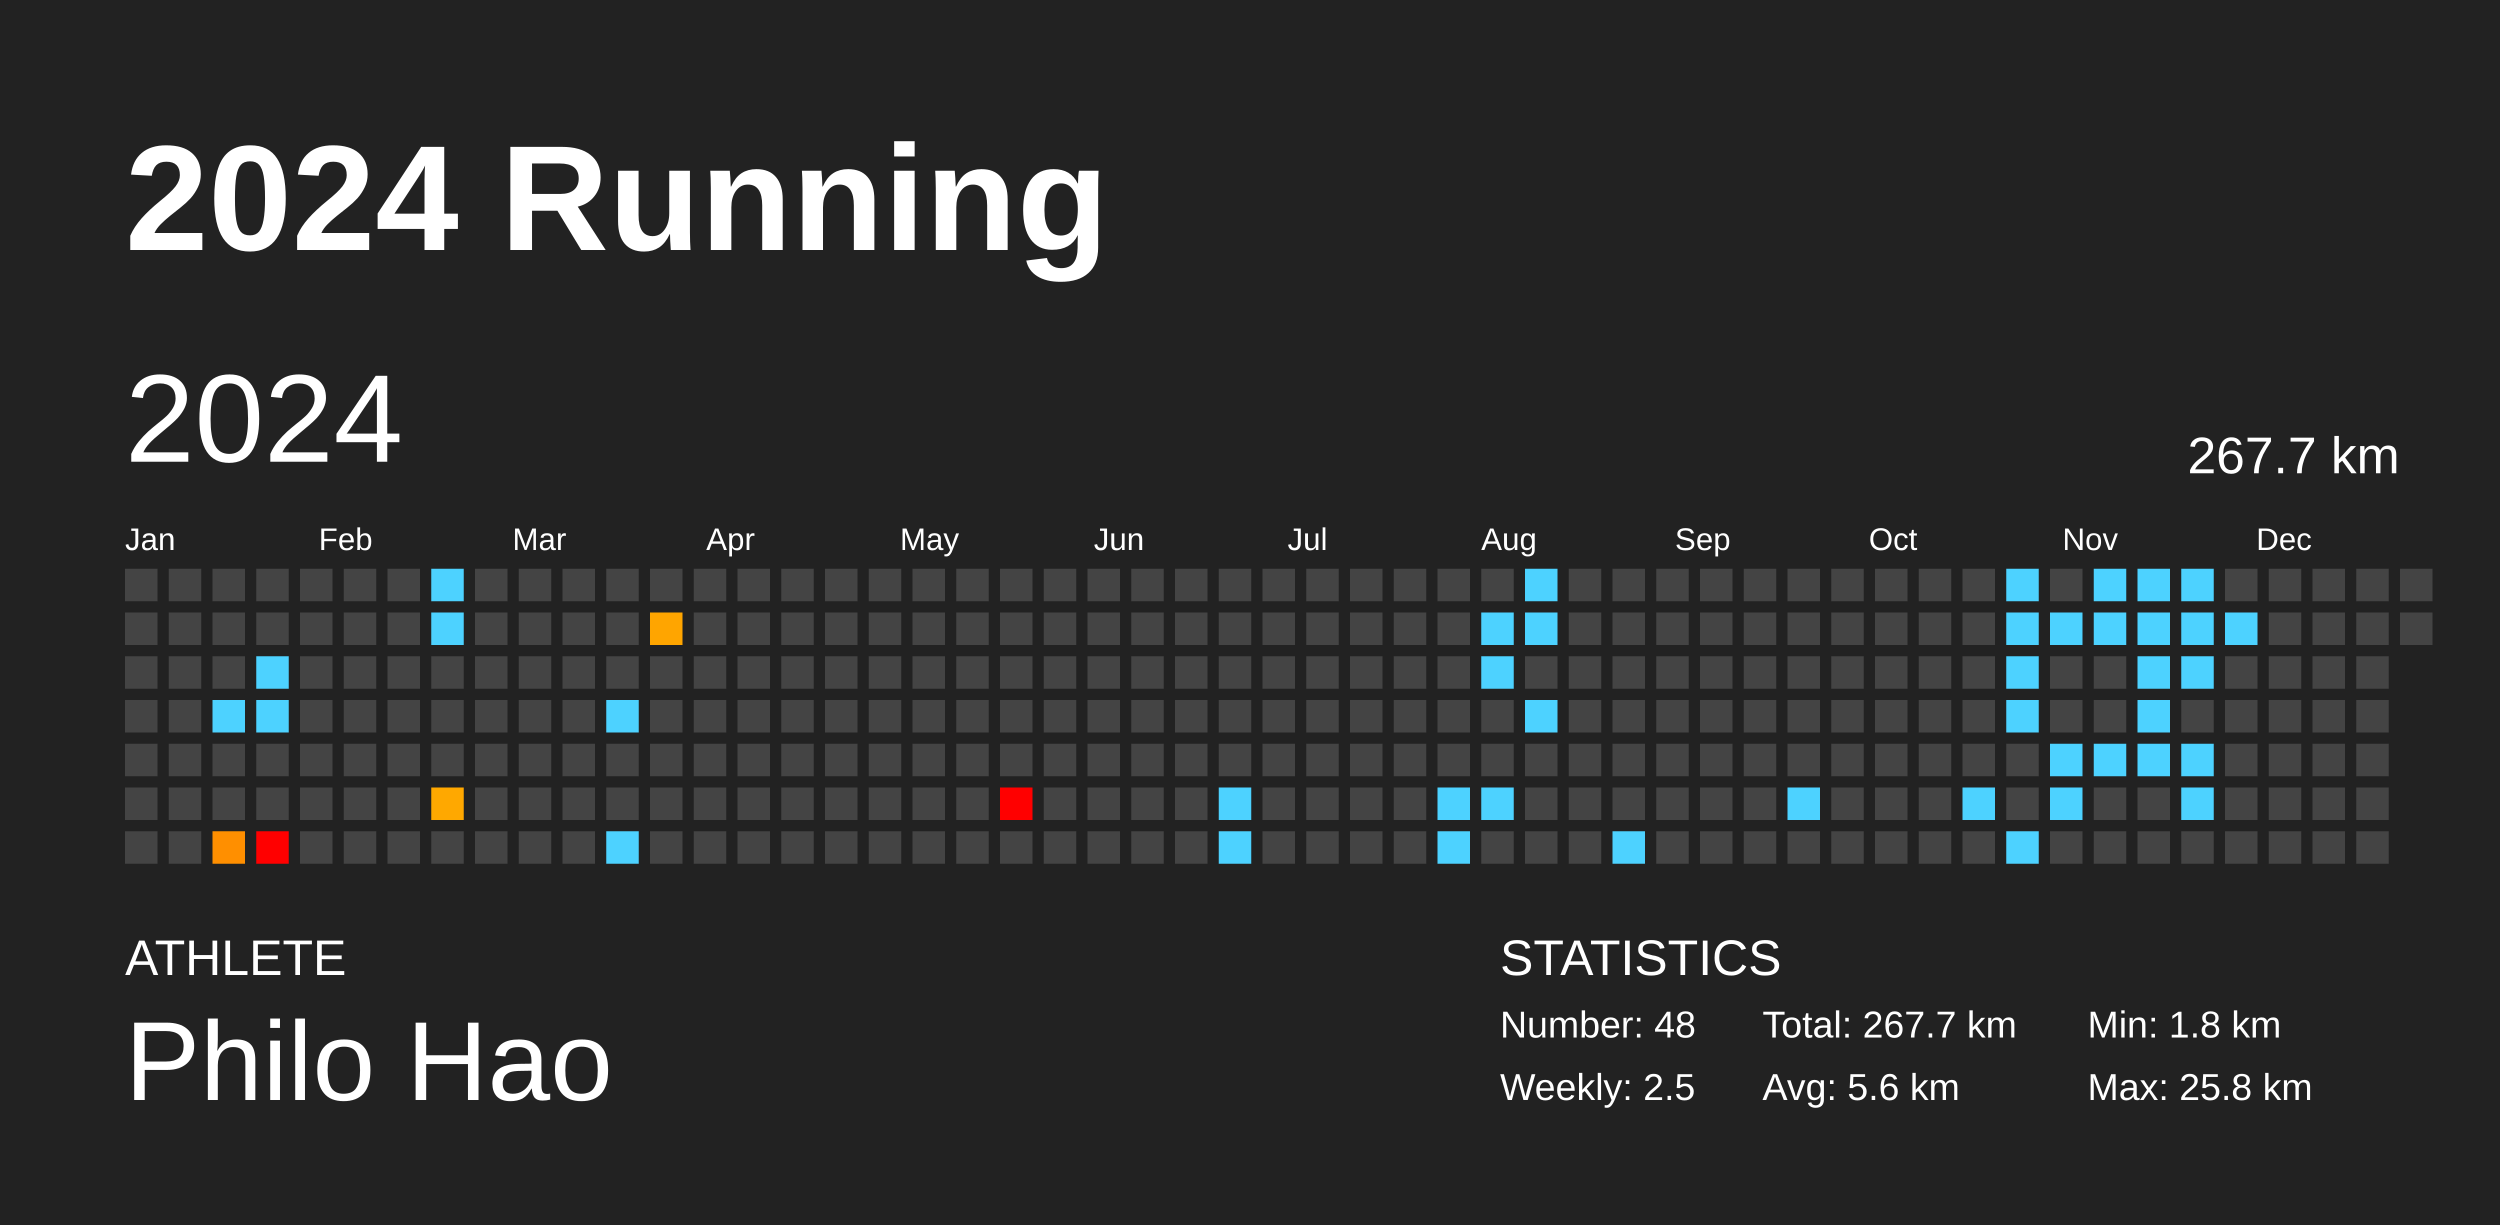
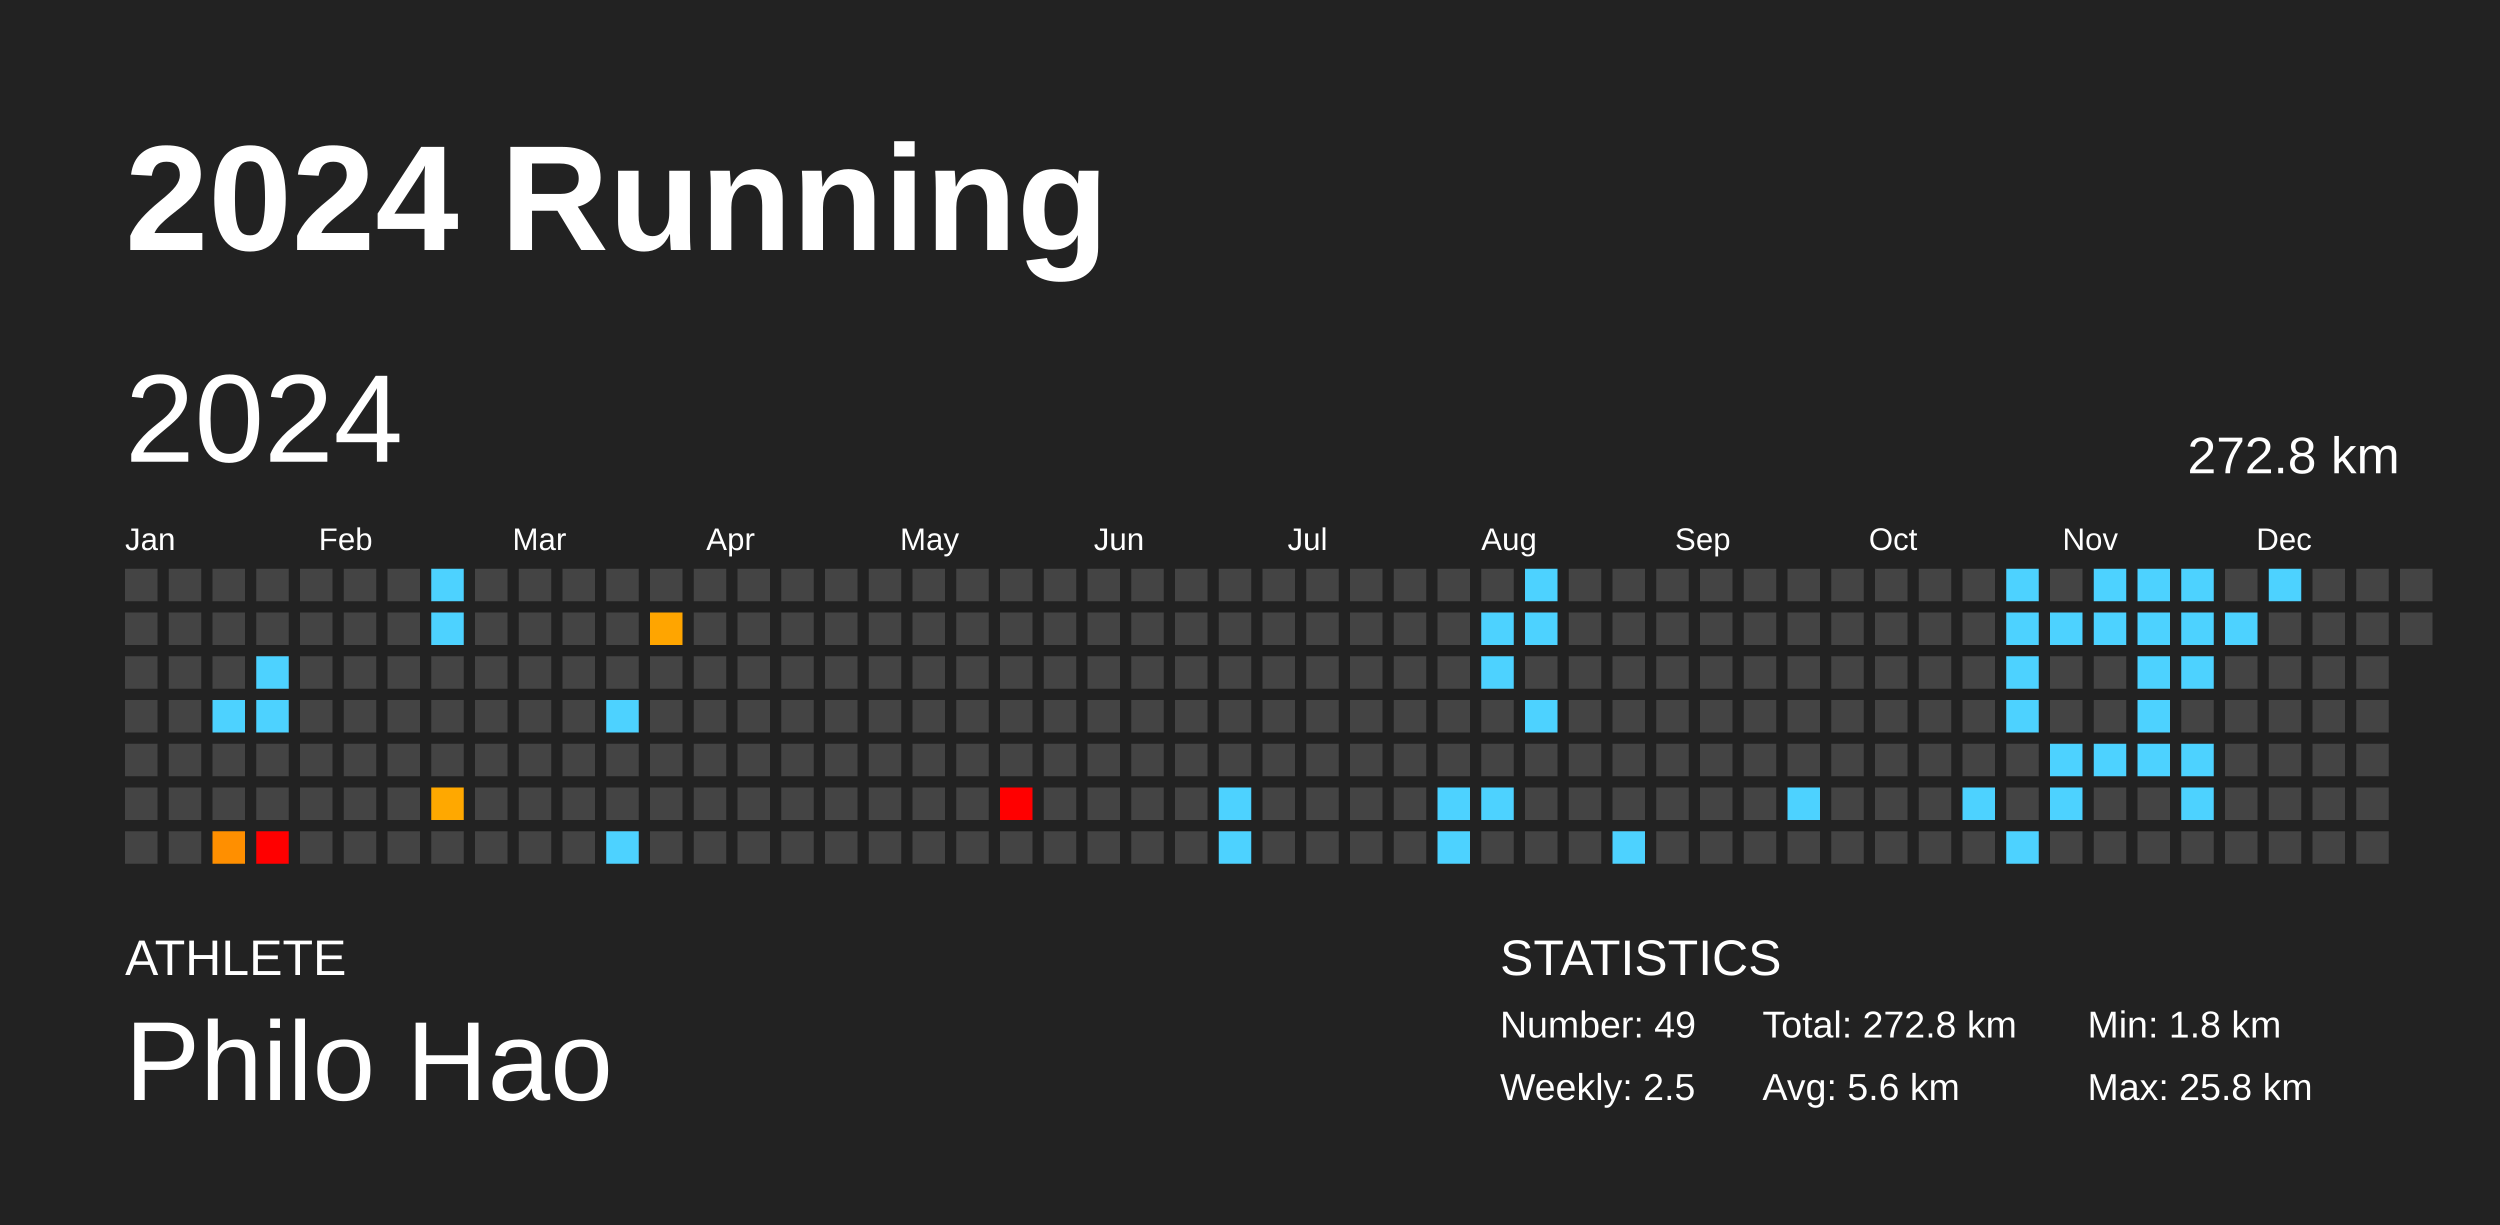
<svg xmlns="http://www.w3.org/2000/svg" baseProfile="full" height="98mm" version="1.1" viewBox="0,0,200,98" width="200mm">
  <defs />
  <rect fill="#222222" height="98" width="200" x="0" y="0" />
  <text fill="#FFFFFF" style="font-size:12px; font-family:Arial; font-weight:bold;" x="10" y="20">2024 Running</text>
  <text fill="#FFFFFF" style="font-size:4px; font-family:Arial" x="10" y="78">ATHLETE</text>
  <text fill="#FFFFFF" style="font-size:9px; font-family:Arial" x="10" y="88">Philo Hao</text>
  <text fill="#FFFFFF" style="font-size:4px; font-family:Arial" x="120" y="78">STATISTICS</text>
-   <text fill="#FFFFFF" style="font-size:3px; font-family:Arial" x="120" y="83">Number: 48</text>
+   <text fill="#FFFFFF" style="font-size:3px; font-family:Arial" x="120" y="83">Number: 49</text>
  <text fill="#FFFFFF" style="font-size:3px; font-family:Arial" x="120" y="88">Weekly: 2.5</text>
-   <text fill="#FFFFFF" style="font-size:3px; font-family:Arial" x="141" y="83">Total: 267.7 km</text>
+   <text fill="#FFFFFF" style="font-size:3px; font-family:Arial" x="141" y="83">Total: 272.8 km</text>
  <text fill="#FFFFFF" style="font-size:3px; font-family:Arial" x="141" y="88">Avg: 5.6 km</text>
  <text fill="#FFFFFF" style="font-size:3px; font-family:Arial" x="167" y="83">Min: 1.8 km</text>
  <text fill="#FFFFFF" style="font-size:3px; font-family:Arial" x="167" y="88">Max: 25.8 km</text>
  <text dominant-baseline="hanging" fill="#FFFFFF" style="font-size:10.0px; font-family:Arial;" x="10" y="30">2024</text>
-   <text dominant-baseline="hanging" fill="#FFFFFF" style="font-size:4.125px; font-family:Arial;" x="175" y="35">267.7 km</text>
+   <text dominant-baseline="hanging" fill="#FFFFFF" style="font-size:4.125px; font-family:Arial;" x="175" y="35">272.8 km</text>
  <text fill="#FFFFFF" style="font-size:2.5px; font-family:Arial" x="10.0" y="44">Jan</text>
  <text fill="#FFFFFF" style="font-size:2.5px; font-family:Arial" x="25.5" y="44">Feb</text>
  <text fill="#FFFFFF" style="font-size:2.5px; font-family:Arial" x="41.0" y="44">Mar</text>
  <text fill="#FFFFFF" style="font-size:2.5px; font-family:Arial" x="56.5" y="44">Apr</text>
  <text fill="#FFFFFF" style="font-size:2.5px; font-family:Arial" x="72.0" y="44">May</text>
  <text fill="#FFFFFF" style="font-size:2.5px; font-family:Arial" x="87.5" y="44">Jun</text>
  <text fill="#FFFFFF" style="font-size:2.5px; font-family:Arial" x="103.0" y="44">Jul</text>
  <text fill="#FFFFFF" style="font-size:2.5px; font-family:Arial" x="118.5" y="44">Aug</text>
  <text fill="#FFFFFF" style="font-size:2.5px; font-family:Arial" x="134.0" y="44">Sep</text>
  <text fill="#FFFFFF" style="font-size:2.5px; font-family:Arial" x="149.5" y="44">Oct</text>
  <text fill="#FFFFFF" style="font-size:2.5px; font-family:Arial" x="165.0" y="44">Nov</text>
  <text fill="#FFFFFF" style="font-size:2.5px; font-family:Arial" x="180.5" y="44">Dec</text>
  <rect fill="#444444" height="2.6" width="2.6" x="10.0" y="45.5" />
  <rect fill="#444444" height="2.6" width="2.6" x="10.0" y="49.0" />
  <rect fill="#444444" height="2.6" width="2.6" x="10.0" y="52.5" />
  <rect fill="#444444" height="2.6" width="2.6" x="10.0" y="56.0" />
  <rect fill="#444444" height="2.6" width="2.6" x="10.0" y="59.5" />
  <rect fill="#444444" height="2.6" width="2.6" x="10.0" y="63.0" />
  <rect fill="#444444" height="2.6" width="2.6" x="10.0" y="66.5" />
  <rect fill="#444444" height="2.6" width="2.6" x="13.5" y="45.5" />
  <rect fill="#444444" height="2.6" width="2.6" x="13.5" y="49.0" />
  <rect fill="#444444" height="2.6" width="2.6" x="13.5" y="52.5" />
  <rect fill="#444444" height="2.6" width="2.6" x="13.5" y="56.0" />
  <rect fill="#444444" height="2.6" width="2.6" x="13.5" y="59.5" />
  <rect fill="#444444" height="2.6" width="2.6" x="13.5" y="63.0" />
  <rect fill="#444444" height="2.6" width="2.6" x="13.5" y="66.5" />
  <rect fill="#444444" height="2.6" width="2.6" x="17.0" y="45.5" />
  <rect fill="#444444" height="2.6" width="2.6" x="17.0" y="49.0" />
  <rect fill="#444444" height="2.6" width="2.6" x="17.0" y="52.5" />
  <rect fill="#4dd2ff" height="2.6" width="2.6" x="17.0" y="56.0" />
  <rect fill="#444444" height="2.6" width="2.6" x="17.0" y="59.5" />
  <rect fill="#444444" height="2.6" width="2.6" x="17.0" y="63.0" />
  <rect fill="#ff8f00" height="2.6" width="2.6" x="17.0" y="66.5" />
  <rect fill="#444444" height="2.6" width="2.6" x="20.5" y="45.5" />
  <rect fill="#444444" height="2.6" width="2.6" x="20.5" y="49.0" />
  <rect fill="#4dd2ff" height="2.6" width="2.6" x="20.5" y="52.5" />
  <rect fill="#4dd2ff" height="2.6" width="2.6" x="20.5" y="56.0" />
  <rect fill="#444444" height="2.6" width="2.6" x="20.5" y="59.5" />
  <rect fill="#444444" height="2.6" width="2.6" x="20.5" y="63.0" />
  <rect fill="red" height="2.6" width="2.6" x="20.5" y="66.5" />
  <rect fill="#444444" height="2.6" width="2.6" x="24.0" y="45.5" />
  <rect fill="#444444" height="2.6" width="2.6" x="24.0" y="49.0" />
  <rect fill="#444444" height="2.6" width="2.6" x="24.0" y="52.5" />
  <rect fill="#444444" height="2.6" width="2.6" x="24.0" y="56.0" />
  <rect fill="#444444" height="2.6" width="2.6" x="24.0" y="59.5" />
  <rect fill="#444444" height="2.6" width="2.6" x="24.0" y="63.0" />
  <rect fill="#444444" height="2.6" width="2.6" x="24.0" y="66.5" />
  <rect fill="#444444" height="2.6" width="2.6" x="27.5" y="45.5" />
  <rect fill="#444444" height="2.6" width="2.6" x="27.5" y="49.0" />
  <rect fill="#444444" height="2.6" width="2.6" x="27.5" y="52.5" />
  <rect fill="#444444" height="2.6" width="2.6" x="27.5" y="56.0" />
  <rect fill="#444444" height="2.6" width="2.6" x="27.5" y="59.5" />
  <rect fill="#444444" height="2.6" width="2.6" x="27.5" y="63.0" />
  <rect fill="#444444" height="2.6" width="2.6" x="27.5" y="66.5" />
  <rect fill="#444444" height="2.6" width="2.6" x="31.0" y="45.5" />
  <rect fill="#444444" height="2.6" width="2.6" x="31.0" y="49.0" />
  <rect fill="#444444" height="2.6" width="2.6" x="31.0" y="52.5" />
  <rect fill="#444444" height="2.6" width="2.6" x="31.0" y="56.0" />
  <rect fill="#444444" height="2.6" width="2.6" x="31.0" y="59.5" />
  <rect fill="#444444" height="2.6" width="2.6" x="31.0" y="63.0" />
  <rect fill="#444444" height="2.6" width="2.6" x="31.0" y="66.5" />
  <rect fill="#4dd2ff" height="2.6" width="2.6" x="34.5" y="45.5" />
  <rect fill="#4dd2ff" height="2.6" width="2.6" x="34.5" y="49.0" />
  <rect fill="#444444" height="2.6" width="2.6" x="34.5" y="52.5" />
  <rect fill="#444444" height="2.6" width="2.6" x="34.5" y="56.0" />
  <rect fill="#444444" height="2.6" width="2.6" x="34.5" y="59.5" />
  <rect fill="#ffa800" height="2.6" width="2.6" x="34.5" y="63.0" />
  <rect fill="#444444" height="2.6" width="2.6" x="34.5" y="66.5" />
  <rect fill="#444444" height="2.6" width="2.6" x="38.0" y="45.5" />
  <rect fill="#444444" height="2.6" width="2.6" x="38.0" y="49.0" />
  <rect fill="#444444" height="2.6" width="2.6" x="38.0" y="52.5" />
  <rect fill="#444444" height="2.6" width="2.6" x="38.0" y="56.0" />
  <rect fill="#444444" height="2.6" width="2.6" x="38.0" y="59.5" />
  <rect fill="#444444" height="2.6" width="2.6" x="38.0" y="63.0" />
  <rect fill="#444444" height="2.6" width="2.6" x="38.0" y="66.5" />
  <rect fill="#444444" height="2.6" width="2.6" x="41.5" y="45.5" />
  <rect fill="#444444" height="2.6" width="2.6" x="41.5" y="49.0" />
  <rect fill="#444444" height="2.6" width="2.6" x="41.5" y="52.5" />
  <rect fill="#444444" height="2.6" width="2.6" x="41.5" y="56.0" />
  <rect fill="#444444" height="2.6" width="2.6" x="41.5" y="59.5" />
  <rect fill="#444444" height="2.6" width="2.6" x="41.5" y="63.0" />
  <rect fill="#444444" height="2.6" width="2.6" x="41.5" y="66.5" />
  <rect fill="#444444" height="2.6" width="2.6" x="45.0" y="45.5" />
  <rect fill="#444444" height="2.6" width="2.6" x="45.0" y="49.0" />
  <rect fill="#444444" height="2.6" width="2.6" x="45.0" y="52.5" />
  <rect fill="#444444" height="2.6" width="2.6" x="45.0" y="56.0" />
  <rect fill="#444444" height="2.6" width="2.6" x="45.0" y="59.5" />
  <rect fill="#444444" height="2.6" width="2.6" x="45.0" y="63.0" />
  <rect fill="#444444" height="2.6" width="2.6" x="45.0" y="66.5" />
  <rect fill="#444444" height="2.6" width="2.6" x="48.5" y="45.5" />
  <rect fill="#444444" height="2.6" width="2.6" x="48.5" y="49.0" />
  <rect fill="#444444" height="2.6" width="2.6" x="48.5" y="52.5" />
  <rect fill="#4dd2ff" height="2.6" width="2.6" x="48.5" y="56.0" />
  <rect fill="#444444" height="2.6" width="2.6" x="48.5" y="59.5" />
  <rect fill="#444444" height="2.6" width="2.6" x="48.5" y="63.0" />
  <rect fill="#4dd2ff" height="2.6" width="2.6" x="48.5" y="66.5" />
  <rect fill="#444444" height="2.6" width="2.6" x="52.0" y="45.5" />
  <rect fill="#ffa500" height="2.6" width="2.6" x="52.0" y="49.0" />
  <rect fill="#444444" height="2.6" width="2.6" x="52.0" y="52.5" />
  <rect fill="#444444" height="2.6" width="2.6" x="52.0" y="56.0" />
  <rect fill="#444444" height="2.6" width="2.6" x="52.0" y="59.5" />
  <rect fill="#444444" height="2.6" width="2.6" x="52.0" y="63.0" />
  <rect fill="#444444" height="2.6" width="2.6" x="52.0" y="66.5" />
  <rect fill="#444444" height="2.6" width="2.6" x="55.5" y="45.5" />
  <rect fill="#444444" height="2.6" width="2.6" x="55.5" y="49.0" />
  <rect fill="#444444" height="2.6" width="2.6" x="55.5" y="52.5" />
  <rect fill="#444444" height="2.6" width="2.6" x="55.5" y="56.0" />
  <rect fill="#444444" height="2.6" width="2.6" x="55.5" y="59.5" />
  <rect fill="#444444" height="2.6" width="2.6" x="55.5" y="63.0" />
  <rect fill="#444444" height="2.6" width="2.6" x="55.5" y="66.5" />
  <rect fill="#444444" height="2.6" width="2.6" x="59.0" y="45.5" />
  <rect fill="#444444" height="2.6" width="2.6" x="59.0" y="49.0" />
  <rect fill="#444444" height="2.6" width="2.6" x="59.0" y="52.5" />
  <rect fill="#444444" height="2.6" width="2.6" x="59.0" y="56.0" />
  <rect fill="#444444" height="2.6" width="2.6" x="59.0" y="59.5" />
  <rect fill="#444444" height="2.6" width="2.6" x="59.0" y="63.0" />
  <rect fill="#444444" height="2.6" width="2.6" x="59.0" y="66.5" />
  <rect fill="#444444" height="2.6" width="2.6" x="62.5" y="45.5" />
  <rect fill="#444444" height="2.6" width="2.6" x="62.5" y="49.0" />
  <rect fill="#444444" height="2.6" width="2.6" x="62.5" y="52.5" />
  <rect fill="#444444" height="2.6" width="2.6" x="62.5" y="56.0" />
  <rect fill="#444444" height="2.6" width="2.6" x="62.5" y="59.5" />
  <rect fill="#444444" height="2.6" width="2.6" x="62.5" y="63.0" />
  <rect fill="#444444" height="2.6" width="2.6" x="62.5" y="66.5" />
  <rect fill="#444444" height="2.6" width="2.6" x="66.0" y="45.5" />
  <rect fill="#444444" height="2.6" width="2.6" x="66.0" y="49.0" />
  <rect fill="#444444" height="2.6" width="2.6" x="66.0" y="52.5" />
  <rect fill="#444444" height="2.6" width="2.6" x="66.0" y="56.0" />
  <rect fill="#444444" height="2.6" width="2.6" x="66.0" y="59.5" />
  <rect fill="#444444" height="2.6" width="2.6" x="66.0" y="63.0" />
  <rect fill="#444444" height="2.6" width="2.6" x="66.0" y="66.5" />
  <rect fill="#444444" height="2.6" width="2.6" x="69.5" y="45.5" />
  <rect fill="#444444" height="2.6" width="2.6" x="69.5" y="49.0" />
  <rect fill="#444444" height="2.6" width="2.6" x="69.5" y="52.5" />
  <rect fill="#444444" height="2.6" width="2.6" x="69.5" y="56.0" />
  <rect fill="#444444" height="2.6" width="2.6" x="69.5" y="59.5" />
  <rect fill="#444444" height="2.6" width="2.6" x="69.5" y="63.0" />
  <rect fill="#444444" height="2.6" width="2.6" x="69.5" y="66.5" />
  <rect fill="#444444" height="2.6" width="2.6" x="73.0" y="45.5" />
  <rect fill="#444444" height="2.6" width="2.6" x="73.0" y="49.0" />
  <rect fill="#444444" height="2.6" width="2.6" x="73.0" y="52.5" />
  <rect fill="#444444" height="2.6" width="2.6" x="73.0" y="56.0" />
  <rect fill="#444444" height="2.6" width="2.6" x="73.0" y="59.5" />
  <rect fill="#444444" height="2.6" width="2.6" x="73.0" y="63.0" />
  <rect fill="#444444" height="2.6" width="2.6" x="73.0" y="66.5" />
  <rect fill="#444444" height="2.6" width="2.6" x="76.5" y="45.5" />
  <rect fill="#444444" height="2.6" width="2.6" x="76.5" y="49.0" />
  <rect fill="#444444" height="2.6" width="2.6" x="76.5" y="52.5" />
  <rect fill="#444444" height="2.6" width="2.6" x="76.5" y="56.0" />
  <rect fill="#444444" height="2.6" width="2.6" x="76.5" y="59.5" />
  <rect fill="#444444" height="2.6" width="2.6" x="76.5" y="63.0" />
  <rect fill="#444444" height="2.6" width="2.6" x="76.5" y="66.5" />
  <rect fill="#444444" height="2.6" width="2.6" x="80.0" y="45.5" />
  <rect fill="#444444" height="2.6" width="2.6" x="80.0" y="49.0" />
  <rect fill="#444444" height="2.6" width="2.6" x="80.0" y="52.5" />
  <rect fill="#444444" height="2.6" width="2.6" x="80.0" y="56.0" />
  <rect fill="#444444" height="2.6" width="2.6" x="80.0" y="59.5" />
  <rect fill="red" height="2.6" width="2.6" x="80.0" y="63.0" />
  <rect fill="#444444" height="2.6" width="2.6" x="80.0" y="66.5" />
  <rect fill="#444444" height="2.6" width="2.6" x="83.5" y="45.5" />
  <rect fill="#444444" height="2.6" width="2.6" x="83.5" y="49.0" />
  <rect fill="#444444" height="2.6" width="2.6" x="83.5" y="52.5" />
  <rect fill="#444444" height="2.6" width="2.6" x="83.5" y="56.0" />
  <rect fill="#444444" height="2.6" width="2.6" x="83.5" y="59.5" />
  <rect fill="#444444" height="2.6" width="2.6" x="83.5" y="63.0" />
  <rect fill="#444444" height="2.6" width="2.6" x="83.5" y="66.5" />
  <rect fill="#444444" height="2.6" width="2.6" x="87.0" y="45.5" />
  <rect fill="#444444" height="2.6" width="2.6" x="87.0" y="49.0" />
  <rect fill="#444444" height="2.6" width="2.6" x="87.0" y="52.5" />
  <rect fill="#444444" height="2.6" width="2.6" x="87.0" y="56.0" />
  <rect fill="#444444" height="2.6" width="2.6" x="87.0" y="59.5" />
  <rect fill="#444444" height="2.6" width="2.6" x="87.0" y="63.0" />
  <rect fill="#444444" height="2.6" width="2.6" x="87.0" y="66.5" />
  <rect fill="#444444" height="2.6" width="2.6" x="90.5" y="45.5" />
  <rect fill="#444444" height="2.6" width="2.6" x="90.5" y="49.0" />
  <rect fill="#444444" height="2.6" width="2.6" x="90.5" y="52.5" />
  <rect fill="#444444" height="2.6" width="2.6" x="90.5" y="56.0" />
  <rect fill="#444444" height="2.6" width="2.6" x="90.5" y="59.5" />
  <rect fill="#444444" height="2.6" width="2.6" x="90.5" y="63.0" />
  <rect fill="#444444" height="2.6" width="2.6" x="90.5" y="66.5" />
  <rect fill="#444444" height="2.6" width="2.6" x="94.0" y="45.5" />
  <rect fill="#444444" height="2.6" width="2.6" x="94.0" y="49.0" />
  <rect fill="#444444" height="2.6" width="2.6" x="94.0" y="52.5" />
  <rect fill="#444444" height="2.6" width="2.6" x="94.0" y="56.0" />
  <rect fill="#444444" height="2.6" width="2.6" x="94.0" y="59.5" />
  <rect fill="#444444" height="2.6" width="2.6" x="94.0" y="63.0" />
  <rect fill="#444444" height="2.6" width="2.6" x="94.0" y="66.5" />
  <rect fill="#444444" height="2.6" width="2.6" x="97.5" y="45.5" />
  <rect fill="#444444" height="2.6" width="2.6" x="97.5" y="49.0" />
  <rect fill="#444444" height="2.6" width="2.6" x="97.5" y="52.5" />
  <rect fill="#444444" height="2.6" width="2.6" x="97.5" y="56.0" />
  <rect fill="#444444" height="2.6" width="2.6" x="97.5" y="59.5" />
  <rect fill="#4dd2ff" height="2.6" width="2.6" x="97.5" y="63.0" />
  <rect fill="#4dd2ff" height="2.6" width="2.6" x="97.5" y="66.5" />
  <rect fill="#444444" height="2.6" width="2.6" x="101.0" y="45.5" />
  <rect fill="#444444" height="2.6" width="2.6" x="101.0" y="49.0" />
  <rect fill="#444444" height="2.6" width="2.6" x="101.0" y="52.5" />
  <rect fill="#444444" height="2.6" width="2.6" x="101.0" y="56.0" />
  <rect fill="#444444" height="2.6" width="2.6" x="101.0" y="59.5" />
  <rect fill="#444444" height="2.6" width="2.6" x="101.0" y="63.0" />
  <rect fill="#444444" height="2.6" width="2.6" x="101.0" y="66.5" />
  <rect fill="#444444" height="2.6" width="2.6" x="104.5" y="45.5" />
  <rect fill="#444444" height="2.6" width="2.6" x="104.5" y="49.0" />
  <rect fill="#444444" height="2.6" width="2.6" x="104.5" y="52.5" />
  <rect fill="#444444" height="2.6" width="2.6" x="104.5" y="56.0" />
  <rect fill="#444444" height="2.6" width="2.6" x="104.5" y="59.5" />
  <rect fill="#444444" height="2.6" width="2.6" x="104.5" y="63.0" />
  <rect fill="#444444" height="2.6" width="2.6" x="104.5" y="66.5" />
  <rect fill="#444444" height="2.6" width="2.6" x="108.0" y="45.5" />
  <rect fill="#444444" height="2.6" width="2.6" x="108.0" y="49.0" />
  <rect fill="#444444" height="2.6" width="2.6" x="108.0" y="52.5" />
  <rect fill="#444444" height="2.6" width="2.6" x="108.0" y="56.0" />
  <rect fill="#444444" height="2.6" width="2.6" x="108.0" y="59.5" />
  <rect fill="#444444" height="2.6" width="2.6" x="108.0" y="63.0" />
  <rect fill="#444444" height="2.6" width="2.6" x="108.0" y="66.5" />
  <rect fill="#444444" height="2.6" width="2.6" x="111.5" y="45.5" />
  <rect fill="#444444" height="2.6" width="2.6" x="111.5" y="49.0" />
  <rect fill="#444444" height="2.6" width="2.6" x="111.5" y="52.5" />
  <rect fill="#444444" height="2.6" width="2.6" x="111.5" y="56.0" />
  <rect fill="#444444" height="2.6" width="2.6" x="111.5" y="59.5" />
  <rect fill="#444444" height="2.6" width="2.6" x="111.5" y="63.0" />
  <rect fill="#444444" height="2.6" width="2.6" x="111.5" y="66.5" />
  <rect fill="#444444" height="2.6" width="2.6" x="115.0" y="45.5" />
  <rect fill="#444444" height="2.6" width="2.6" x="115.0" y="49.0" />
  <rect fill="#444444" height="2.6" width="2.6" x="115.0" y="52.5" />
  <rect fill="#444444" height="2.6" width="2.6" x="115.0" y="56.0" />
  <rect fill="#444444" height="2.6" width="2.6" x="115.0" y="59.5" />
  <rect fill="#4dd2ff" height="2.6" width="2.6" x="115.0" y="63.0" />
  <rect fill="#4dd2ff" height="2.6" width="2.6" x="115.0" y="66.5" />
  <rect fill="#444444" height="2.6" width="2.6" x="118.5" y="45.5" />
  <rect fill="#4dd2ff" height="2.6" width="2.6" x="118.5" y="49.0" />
  <rect fill="#4dd2ff" height="2.6" width="2.6" x="118.5" y="52.5" />
  <rect fill="#444444" height="2.6" width="2.6" x="118.5" y="56.0" />
  <rect fill="#444444" height="2.6" width="2.6" x="118.5" y="59.5" />
  <rect fill="#4dd2ff" height="2.6" width="2.6" x="118.5" y="63.0" />
  <rect fill="#444444" height="2.6" width="2.6" x="118.5" y="66.5" />
  <rect fill="#4dd2ff" height="2.6" width="2.6" x="122.0" y="45.5" />
  <rect fill="#4dd2ff" height="2.6" width="2.6" x="122.0" y="49.0" />
  <rect fill="#444444" height="2.6" width="2.6" x="122.0" y="52.5" />
  <rect fill="#4dd2ff" height="2.6" width="2.6" x="122.0" y="56.0" />
  <rect fill="#444444" height="2.6" width="2.6" x="122.0" y="59.5" />
  <rect fill="#444444" height="2.6" width="2.6" x="122.0" y="63.0" />
  <rect fill="#444444" height="2.6" width="2.6" x="122.0" y="66.5" />
  <rect fill="#444444" height="2.6" width="2.6" x="125.5" y="45.5" />
  <rect fill="#444444" height="2.6" width="2.6" x="125.5" y="49.0" />
  <rect fill="#444444" height="2.6" width="2.6" x="125.5" y="52.5" />
  <rect fill="#444444" height="2.6" width="2.6" x="125.5" y="56.0" />
  <rect fill="#444444" height="2.6" width="2.6" x="125.5" y="59.5" />
  <rect fill="#444444" height="2.6" width="2.6" x="125.5" y="63.0" />
  <rect fill="#444444" height="2.6" width="2.6" x="125.5" y="66.5" />
  <rect fill="#444444" height="2.6" width="2.6" x="129.0" y="45.5" />
  <rect fill="#444444" height="2.6" width="2.6" x="129.0" y="49.0" />
  <rect fill="#444444" height="2.6" width="2.6" x="129.0" y="52.5" />
  <rect fill="#444444" height="2.6" width="2.6" x="129.0" y="56.0" />
  <rect fill="#444444" height="2.6" width="2.6" x="129.0" y="59.5" />
  <rect fill="#444444" height="2.6" width="2.6" x="129.0" y="63.0" />
  <rect fill="#4dd2ff" height="2.6" width="2.6" x="129.0" y="66.5" />
  <rect fill="#444444" height="2.6" width="2.6" x="132.5" y="45.5" />
  <rect fill="#444444" height="2.6" width="2.6" x="132.5" y="49.0" />
  <rect fill="#444444" height="2.6" width="2.6" x="132.5" y="52.5" />
  <rect fill="#444444" height="2.6" width="2.6" x="132.5" y="56.0" />
  <rect fill="#444444" height="2.6" width="2.6" x="132.5" y="59.5" />
  <rect fill="#444444" height="2.6" width="2.6" x="132.5" y="63.0" />
  <rect fill="#444444" height="2.6" width="2.6" x="132.5" y="66.5" />
  <rect fill="#444444" height="2.6" width="2.6" x="136.0" y="45.5" />
  <rect fill="#444444" height="2.6" width="2.6" x="136.0" y="49.0" />
  <rect fill="#444444" height="2.6" width="2.6" x="136.0" y="52.5" />
  <rect fill="#444444" height="2.6" width="2.6" x="136.0" y="56.0" />
  <rect fill="#444444" height="2.6" width="2.6" x="136.0" y="59.5" />
  <rect fill="#444444" height="2.6" width="2.6" x="136.0" y="63.0" />
  <rect fill="#444444" height="2.6" width="2.6" x="136.0" y="66.5" />
  <rect fill="#444444" height="2.6" width="2.6" x="139.5" y="45.5" />
  <rect fill="#444444" height="2.6" width="2.6" x="139.5" y="49.0" />
  <rect fill="#444444" height="2.6" width="2.6" x="139.5" y="52.5" />
  <rect fill="#444444" height="2.6" width="2.6" x="139.5" y="56.0" />
  <rect fill="#444444" height="2.6" width="2.6" x="139.5" y="59.5" />
  <rect fill="#444444" height="2.6" width="2.6" x="139.5" y="63.0" />
  <rect fill="#444444" height="2.6" width="2.6" x="139.5" y="66.5" />
  <rect fill="#444444" height="2.6" width="2.6" x="143.0" y="45.5" />
  <rect fill="#444444" height="2.6" width="2.6" x="143.0" y="49.0" />
  <rect fill="#444444" height="2.6" width="2.6" x="143.0" y="52.5" />
  <rect fill="#444444" height="2.6" width="2.6" x="143.0" y="56.0" />
  <rect fill="#444444" height="2.6" width="2.6" x="143.0" y="59.5" />
  <rect fill="#4dd2ff" height="2.6" width="2.6" x="143.0" y="63.0" />
  <rect fill="#444444" height="2.6" width="2.6" x="143.0" y="66.5" />
  <rect fill="#444444" height="2.6" width="2.6" x="146.5" y="45.5" />
  <rect fill="#444444" height="2.6" width="2.6" x="146.5" y="49.0" />
  <rect fill="#444444" height="2.6" width="2.6" x="146.5" y="52.5" />
  <rect fill="#444444" height="2.6" width="2.6" x="146.5" y="56.0" />
  <rect fill="#444444" height="2.6" width="2.6" x="146.5" y="59.5" />
  <rect fill="#444444" height="2.6" width="2.6" x="146.5" y="63.0" />
  <rect fill="#444444" height="2.6" width="2.6" x="146.5" y="66.5" />
  <rect fill="#444444" height="2.6" width="2.6" x="150.0" y="45.5" />
  <rect fill="#444444" height="2.6" width="2.6" x="150.0" y="49.0" />
  <rect fill="#444444" height="2.6" width="2.6" x="150.0" y="52.5" />
  <rect fill="#444444" height="2.6" width="2.6" x="150.0" y="56.0" />
  <rect fill="#444444" height="2.6" width="2.6" x="150.0" y="59.5" />
  <rect fill="#444444" height="2.6" width="2.6" x="150.0" y="63.0" />
  <rect fill="#444444" height="2.6" width="2.6" x="150.0" y="66.5" />
  <rect fill="#444444" height="2.6" width="2.6" x="153.5" y="45.5" />
  <rect fill="#444444" height="2.6" width="2.6" x="153.5" y="49.0" />
  <rect fill="#444444" height="2.6" width="2.6" x="153.5" y="52.5" />
  <rect fill="#444444" height="2.6" width="2.6" x="153.5" y="56.0" />
  <rect fill="#444444" height="2.6" width="2.6" x="153.5" y="59.5" />
  <rect fill="#444444" height="2.6" width="2.6" x="153.5" y="63.0" />
  <rect fill="#444444" height="2.6" width="2.6" x="153.5" y="66.5" />
  <rect fill="#444444" height="2.6" width="2.6" x="157.0" y="45.5" />
  <rect fill="#444444" height="2.6" width="2.6" x="157.0" y="49.0" />
  <rect fill="#444444" height="2.6" width="2.6" x="157.0" y="52.5" />
  <rect fill="#444444" height="2.6" width="2.6" x="157.0" y="56.0" />
  <rect fill="#444444" height="2.6" width="2.6" x="157.0" y="59.5" />
  <rect fill="#4dd2ff" height="2.6" width="2.6" x="157.0" y="63.0" />
  <rect fill="#444444" height="2.6" width="2.6" x="157.0" y="66.5" />
  <rect fill="#4dd2ff" height="2.6" width="2.6" x="160.5" y="45.5" />
  <rect fill="#4dd2ff" height="2.6" width="2.6" x="160.5" y="49.0" />
  <rect fill="#4dd2ff" height="2.6" width="2.6" x="160.5" y="52.5" />
  <rect fill="#4dd2ff" height="2.6" width="2.6" x="160.5" y="56.0" />
  <rect fill="#444444" height="2.6" width="2.6" x="160.5" y="59.5" />
  <rect fill="#444444" height="2.6" width="2.6" x="160.5" y="63.0" />
  <rect fill="#4dd2ff" height="2.6" width="2.6" x="160.5" y="66.5" />
  <rect fill="#444444" height="2.6" width="2.6" x="164.0" y="45.5" />
  <rect fill="#4dd2ff" height="2.6" width="2.6" x="164.0" y="49.0" />
  <rect fill="#444444" height="2.6" width="2.6" x="164.0" y="52.5" />
  <rect fill="#444444" height="2.6" width="2.6" x="164.0" y="56.0" />
  <rect fill="#4dd2ff" height="2.6" width="2.6" x="164.0" y="59.5" />
  <rect fill="#4dd2ff" height="2.6" width="2.6" x="164.0" y="63.0" />
  <rect fill="#444444" height="2.6" width="2.6" x="164.0" y="66.5" />
  <rect fill="#4dd2ff" height="2.6" width="2.6" x="167.5" y="45.5" />
  <rect fill="#4dd2ff" height="2.6" width="2.6" x="167.5" y="49.0" />
  <rect fill="#444444" height="2.6" width="2.6" x="167.5" y="52.5" />
  <rect fill="#444444" height="2.6" width="2.6" x="167.5" y="56.0" />
  <rect fill="#4dd2ff" height="2.6" width="2.6" x="167.5" y="59.5" />
  <rect fill="#444444" height="2.6" width="2.6" x="167.5" y="63.0" />
  <rect fill="#444444" height="2.6" width="2.6" x="167.5" y="66.5" />
  <rect fill="#4dd2ff" height="2.6" width="2.6" x="171.0" y="45.5" />
  <rect fill="#4dd2ff" height="2.6" width="2.6" x="171.0" y="49.0" />
  <rect fill="#4dd2ff" height="2.6" width="2.6" x="171.0" y="52.5" />
  <rect fill="#4dd2ff" height="2.6" width="2.6" x="171.0" y="56.0" />
  <rect fill="#4dd2ff" height="2.6" width="2.6" x="171.0" y="59.5" />
  <rect fill="#444444" height="2.6" width="2.6" x="171.0" y="63.0" />
  <rect fill="#444444" height="2.6" width="2.6" x="171.0" y="66.5" />
  <rect fill="#4dd2ff" height="2.6" width="2.6" x="174.5" y="45.5" />
  <rect fill="#4dd2ff" height="2.6" width="2.6" x="174.5" y="49.0" />
  <rect fill="#4dd2ff" height="2.6" width="2.6" x="174.5" y="52.5" />
  <rect fill="#444444" height="2.6" width="2.6" x="174.5" y="56.0" />
  <rect fill="#4dd2ff" height="2.6" width="2.6" x="174.5" y="59.5" />
  <rect fill="#4dd2ff" height="2.6" width="2.6" x="174.5" y="63.0" />
  <rect fill="#444444" height="2.6" width="2.6" x="174.5" y="66.5" />
  <rect fill="#444444" height="2.6" width="2.6" x="178.0" y="45.5" />
  <rect fill="#4dd2ff" height="2.6" width="2.6" x="178.0" y="49.0" />
  <rect fill="#444444" height="2.6" width="2.6" x="178.0" y="52.5" />
  <rect fill="#444444" height="2.6" width="2.6" x="178.0" y="56.0" />
  <rect fill="#444444" height="2.6" width="2.6" x="178.0" y="59.5" />
  <rect fill="#444444" height="2.6" width="2.6" x="178.0" y="63.0" />
  <rect fill="#444444" height="2.6" width="2.6" x="178.0" y="66.5" />
-   <rect fill="#444444" height="2.6" width="2.6" x="181.5" y="45.5" />
+   <rect fill="#4dd2ff" height="2.6" width="2.6" x="181.5" y="45.5" />
  <rect fill="#444444" height="2.6" width="2.6" x="181.5" y="49.0" />
  <rect fill="#444444" height="2.6" width="2.6" x="181.5" y="52.5" />
  <rect fill="#444444" height="2.6" width="2.6" x="181.5" y="56.0" />
  <rect fill="#444444" height="2.6" width="2.6" x="181.5" y="59.5" />
  <rect fill="#444444" height="2.6" width="2.6" x="181.5" y="63.0" />
  <rect fill="#444444" height="2.6" width="2.6" x="181.5" y="66.5" />
  <rect fill="#444444" height="2.6" width="2.6" x="185.0" y="45.5" />
  <rect fill="#444444" height="2.6" width="2.6" x="185.0" y="49.0" />
  <rect fill="#444444" height="2.6" width="2.6" x="185.0" y="52.5" />
  <rect fill="#444444" height="2.6" width="2.6" x="185.0" y="56.0" />
  <rect fill="#444444" height="2.6" width="2.6" x="185.0" y="59.5" />
  <rect fill="#444444" height="2.6" width="2.6" x="185.0" y="63.0" />
  <rect fill="#444444" height="2.6" width="2.6" x="185.0" y="66.5" />
  <rect fill="#444444" height="2.6" width="2.6" x="188.5" y="45.5" />
  <rect fill="#444444" height="2.6" width="2.6" x="188.5" y="49.0" />
  <rect fill="#444444" height="2.6" width="2.6" x="188.5" y="52.5" />
  <rect fill="#444444" height="2.6" width="2.6" x="188.5" y="56.0" />
  <rect fill="#444444" height="2.6" width="2.6" x="188.5" y="59.5" />
  <rect fill="#444444" height="2.6" width="2.6" x="188.5" y="63.0" />
  <rect fill="#444444" height="2.6" width="2.6" x="188.5" y="66.5" />
  <rect fill="#444444" height="2.6" width="2.6" x="192.0" y="45.5" />
  <rect fill="#444444" height="2.6" width="2.6" x="192.0" y="49.0" />
</svg>
